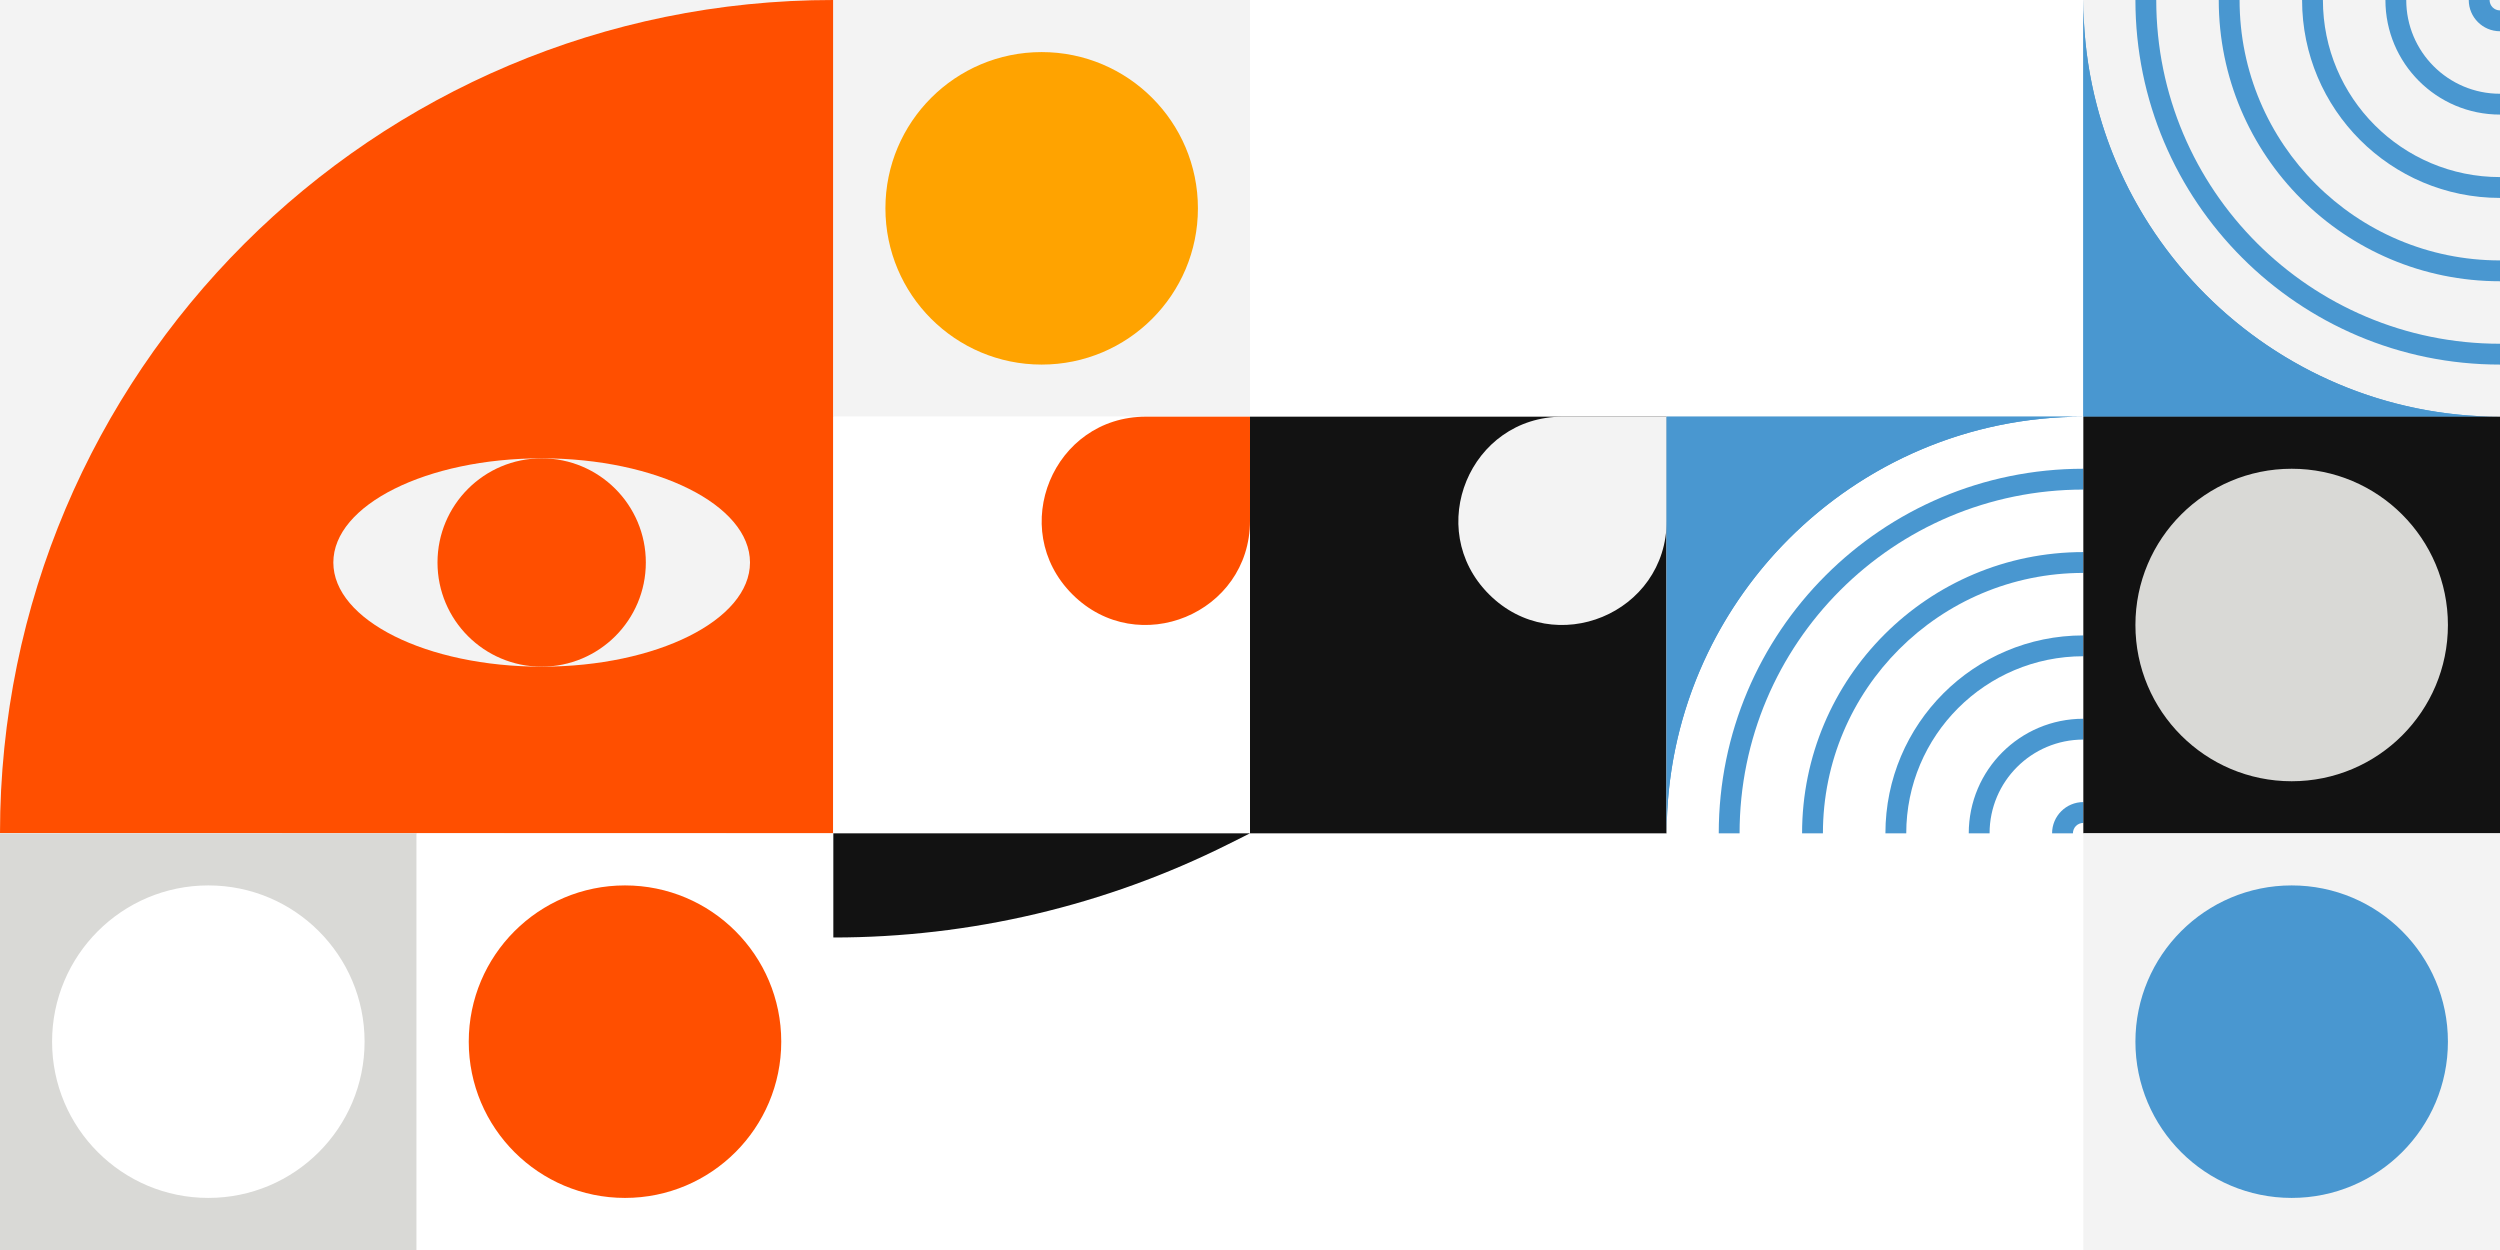
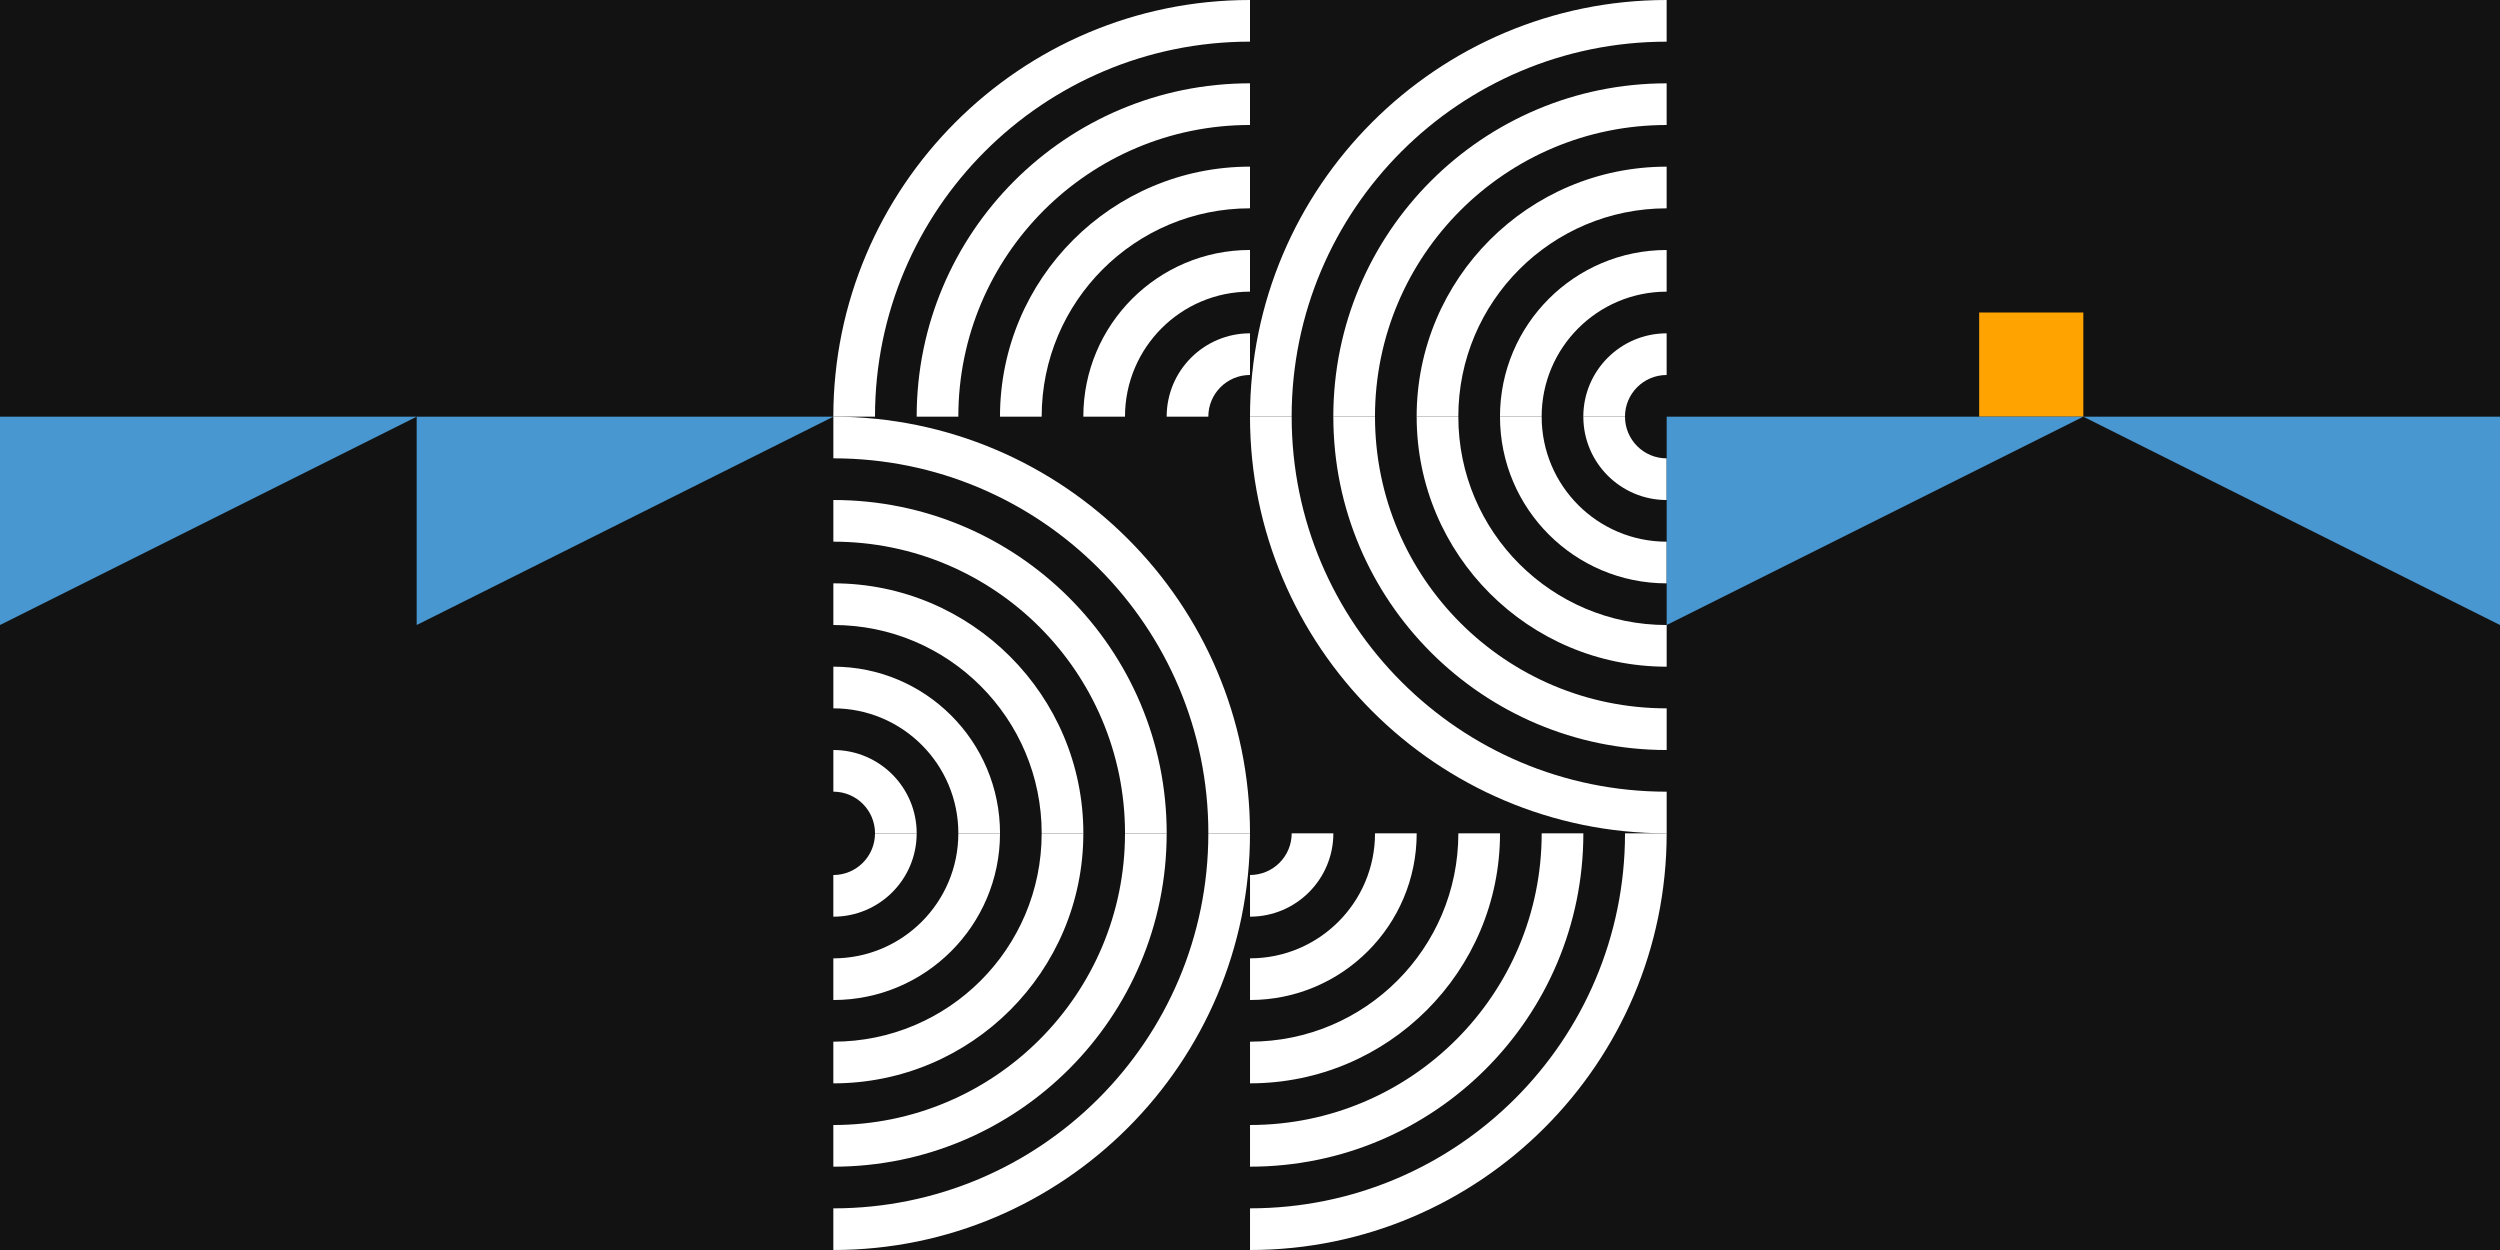
<svg xmlns="http://www.w3.org/2000/svg" version="1.1" width="1920" height="960" viewBox="0 0 1920 960">
-   <rect width="1920" height="960" fill="#FFFFFF" />
-   <rect x="0.000" y="0.000" width="640.000" height="640.000" fill="#F3F3F3" />
-   <g transform="translate(0.000,0.000) scale(3.2) rotate(180,100,100)">
-     <path d="M0,200h200V.06c-.03,110.46-89.58,199.98-200,199.94Z" fill="#F3F3F3" />
-     <path d="M0,200c110.42.03,199.97-89.49,200-199.94L.06,0l-.06,200Z" fill="#FF4F00" />
-     <ellipse cx="70" cy="65" rx="50" ry="25" fill="#F3F3F3" />
-     <circle cx="70" cy="65" r="25" fill="#FF4F00" />
+   <rect width="1920" height="960" fill="#121212" />
+   <g transform="translate(640.000,0.000) scale(1.6)">
+     <path d="M160 199.99H180C180 188.94 188.95 179.99 200 179.99V159.99C177.91 159.99 160 177.9 160 199.99Z" fill="#FFFFFF" />
+     <path d="M120 199.99H140C140 166.85 166.86 139.99 200 139.99V119.99C155.82 119.99 120 155.81 120 199.99Z" fill="#FFFFFF" />
+     <path d="M80 199.99H100C100 144.76 144.77 99.99 200 99.99V79.99C133.73 79.99 80 133.72 80 199.99Z" fill="#FFFFFF" />
+     <path d="M40 199.99H60C60 122.67 122.68 59.99 200 59.99V39.99C111.63 39.99 40 111.62 40 199.99Z" fill="#FFFFFF" />
+     <path d="M0 199.99H20C20 100.58 100.59 19.99 200 19.99V0C89.58 0 0 89.87 0 199.99Z" fill="#FFFFFF" />
  </g>
-   <rect x="640.000" y="0.000" width="320.000" height="320.000" fill="#F3F3F3" />
-   <g transform="translate(640.000,0.000) scale(1.6)">
-     <circle cx="100" cy="100" r="75" fill="#FFA300" />
+   <g transform="translate(1280.000,0.000) scale(-1.6,1.6) rotate(90,100,100)">
+     <path d="M160 199.99H180C180 188.94 188.95 179.99 200 179.99V159.99C177.91 159.99 160 177.9 160 199.99Z" fill="#FFFFFF" />
+     <path d="M120 199.99H140C140 166.85 166.86 139.99 200 139.99V119.99C155.82 119.99 120 155.81 120 199.99Z" fill="#FFFFFF" />
+     <path d="M80 199.99H100C100 144.76 144.77 99.99 200 99.99V79.99C133.73 79.99 80 133.72 80 199.99Z" fill="#FFFFFF" />
+     <path d="M40 199.99H60C60 122.67 122.68 59.99 200 59.99V39.99C111.63 39.99 40 111.62 40 199.99Z" fill="#FFFFFF" />
+     <path d="M0 199.99H20C20 100.58 100.59 19.99 200 19.99V0C89.58 0 0 89.87 0 199.99Z" fill="#FFFFFF" />
  </g>
-   <rect x="1600.000" y="0.000" width="320.000" height="320.000" fill="#F3F3F3" />
-   <g transform="translate(1600.000,0.000) scale(1.6)">
-     <path d="M0.008 0L0 0L0 200L200 200C89.876 200 0.008 110.417 0.008 0Z" fill="#4997D0" />
-     <path fill-rule="evenodd" clip-rule="evenodd" d="M179.933 199C85.73 189.563 10.414 114.42 1 20.004C0.344 13.425 0.008 6.751 0.008 0L0 0L0 200L200 200C193.229 200 186.535 199.661 179.933 199ZM171.614 199C83.533 186.485 13.508 116.612 1 28.352L1 199L171.614 199Z" fill="#4997D0" />
-     <path fill-rule="evenodd" clip-rule="evenodd" d="M35 0C35 91.127 108.873 165 200 165V175C103.35 175 25 96.65 25 0H35Z" fill="#4997D0" />
-     <path fill-rule="evenodd" clip-rule="evenodd" d="M75 0C75 69.036 130.964 125 200 125V135C125.442 135 65 74.558 65 0H75Z" fill="#4997D0" />
-     <path fill-rule="evenodd" clip-rule="evenodd" d="M115 0C115 46.944 153.056 85 200 85V95C147.533 95 105 52.467 105 0H115Z" fill="#4997D0" />
-     <path fill-rule="evenodd" clip-rule="evenodd" d="M155 0C155 24.853 175.147 45 200 45V55C169.624 55 145 30.376 145 0H155Z" fill="#4997D0" />
-     <path fill-rule="evenodd" clip-rule="evenodd" d="M195 0C195 2.761 197.239 5 200 5V15C191.716 15 185 8.284 185 0H195Z" fill="#4997D0" />
+   <g transform="translate(1280.000,0.000) scale(1.6) rotate(180,100,100)">
+     <path d="M50 0L50 50L0 50L0 0L50 0Z" fill="#FFA300" />
  </g>
-   <rect x="640.000" y="320.000" width="320.000" height="320.000" fill="#FFFFFF" />
-   <g transform="translate(640.000,320.000) scale(1.6) rotate(270,100,100)">
-     <path d="M150.05 200 C105.549 200 83.263 146.197 114.73 114.73 C146.197 83.263 200 105.549 200 150.05 L200 200 L150.05 200 Z" fill="#FF4F00" />
+   <g transform="translate(0.000,320.000) scale(1.6)">
+     <path d="M200 0L0 100L0 0L200 0Z" fill="#4997D0" />
  </g>
-   <rect x="960.000" y="320.000" width="320.000" height="320.000" fill="#121212" />
-   <g transform="translate(960.000,320.000) scale(1.6) rotate(270,100,100)">
-     <path d="M150.05 200 C105.549 200 83.263 146.197 114.73 114.73 C146.197 83.263 200 105.549 200 150.05 L200 200 L150.05 200 Z" fill="#F3F3F3" />
+   <g transform="translate(320.000,320.000) scale(1.6)">
+     <path d="M200 0L0 100L0 0L200 0Z" fill="#4997D0" />
  </g>
-   <rect x="1280.000" y="320.000" width="320.000" height="320.000" fill="#FFFFFF" />
-   <g transform="translate(1280.000,320.000) scale(1.6) rotate(90,100,100)">
-     <path d="M0.008 0L0 0L0 200L200 200C89.876 200 0.008 110.417 0.008 0Z" fill="#4997D0" />
-     <path fill-rule="evenodd" clip-rule="evenodd" d="M179.933 199C85.73 189.563 10.414 114.42 1 20.004C0.344 13.425 0.008 6.751 0.008 0L0 0L0 200L200 200C193.229 200 186.535 199.661 179.933 199ZM171.614 199C83.533 186.485 13.508 116.612 1 28.352L1 199L171.614 199Z" fill="#4997D0" />
-     <path fill-rule="evenodd" clip-rule="evenodd" d="M35 0C35 91.127 108.873 165 200 165V175C103.35 175 25 96.65 25 0H35Z" fill="#4997D0" />
-     <path fill-rule="evenodd" clip-rule="evenodd" d="M75 0C75 69.036 130.964 125 200 125V135C125.442 135 65 74.558 65 0H75Z" fill="#4997D0" />
-     <path fill-rule="evenodd" clip-rule="evenodd" d="M115 0C115 46.944 153.056 85 200 85V95C147.533 95 105 52.467 105 0H115Z" fill="#4997D0" />
-     <path fill-rule="evenodd" clip-rule="evenodd" d="M155 0C155 24.853 175.147 45 200 45V55C169.624 55 145 30.376 145 0H155Z" fill="#4997D0" />
-     <path fill-rule="evenodd" clip-rule="evenodd" d="M195 0C195 2.761 197.239 5 200 5V15C191.716 15 185 8.284 185 0H195Z" fill="#4997D0" />
+   <g transform="translate(640.000,320.000) scale(1.6) rotate(90,100,100)">
+     <path d="M160 199.99H180C180 188.94 188.95 179.99 200 179.99V159.99C177.91 159.99 160 177.9 160 199.99Z" fill="#FFFFFF" />
+     <path d="M120 199.99H140C140 166.85 166.86 139.99 200 139.99V119.99C155.82 119.99 120 155.81 120 199.99Z" fill="#FFFFFF" />
+     <path d="M80 199.99H100C100 144.76 144.77 99.99 200 99.99V79.99C133.73 79.99 80 133.72 80 199.99Z" fill="#FFFFFF" />
+     <path d="M40 199.99H60C60 122.67 122.68 59.99 200 59.99V39.99C111.63 39.99 40 111.62 40 199.99Z" fill="#FFFFFF" />
+     <path d="M0 199.99H20C20 100.58 100.59 19.99 200 19.99V0C89.58 0 0 89.87 0 199.99Z" fill="#FFFFFF" />
  </g>
-   <rect x="1600.000" y="320.000" width="320.000" height="320.000" fill="#121212" />
-   <g transform="translate(1600.000,320.000) scale(1.6) rotate(180,100,100)">
-     <circle cx="100" cy="100" r="75" fill="#D9D9D6" />
+   <g transform="translate(1280.000,320.000) scale(-1.6,1.6) rotate(180,100,100)">
+     <path d="M160 199.99H180C180 188.94 188.95 179.99 200 179.99V159.99C177.91 159.99 160 177.9 160 199.99Z" fill="#FFFFFF" />
+     <path d="M120 199.99H140C140 166.85 166.86 139.99 200 139.99V119.99C155.82 119.99 120 155.81 120 199.99Z" fill="#FFFFFF" />
+     <path d="M80 199.99H100C100 144.76 144.77 99.99 200 99.99V79.99C133.73 79.99 80 133.72 80 199.99Z" fill="#FFFFFF" />
+     <path d="M40 199.99H60C60 122.67 122.68 59.99 200 59.99V39.99C111.63 39.99 40 111.62 40 199.99Z" fill="#FFFFFF" />
+     <path d="M0 199.99H20C20 100.58 100.59 19.99 200 19.99V0C89.58 0 0 89.87 0 199.99Z" fill="#FFFFFF" />
  </g>
-   <rect x="0.000" y="640.000" width="320.000" height="320.000" fill="#D9D9D6" />
-   <g transform="translate(0.000,640.000) scale(1.6) rotate(90,100,100)">
-     <circle cx="100" cy="100" r="75" fill="#FFFFFF" />
+   <g transform="translate(1280.000,320.000) scale(1.6)">
+     <path d="M200 0L0 100L0 0L200 0Z" fill="#4997D0" />
  </g>
-   <rect x="320.000" y="640.000" width="320.000" height="320.000" fill="#FFFFFF" />
-   <g transform="translate(320.000,640.000) scale(1.6) rotate(90,100,100)">
-     <circle cx="100" cy="100" r="75" fill="#FF4F00" />
+   <g transform="translate(1920.000,320.000) scale(-1.6,1.6)">
+     <path d="M200 0L0 100L0 0L200 0Z" fill="#4997D0" />
  </g>
-   <rect x="640.000" y="640.000" width="320.000" height="320.000" fill="#FFFFFF" />
-   <g transform="translate(640.000,640.000) scale(1.6)">
-     <path d="M200 0 L189.443 5.279 C130.623 34.689 65.763 50 0 50 L0 0 L100 0 L200 0 Z" fill="#121212" />
+   <g transform="translate(640.000,640.000) scale(1.6) rotate(180,100,100)">
+     <path d="M160 199.99H180C180 188.94 188.95 179.99 200 179.99V159.99C177.91 159.99 160 177.9 160 199.99Z" fill="#FFFFFF" />
+     <path d="M120 199.99H140C140 166.85 166.86 139.99 200 139.99V119.99C155.82 119.99 120 155.81 120 199.99Z" fill="#FFFFFF" />
+     <path d="M80 199.99H100C100 144.76 144.77 99.99 200 99.99V79.99C133.73 79.99 80 133.72 80 199.99Z" fill="#FFFFFF" />
+     <path d="M40 199.99H60C60 122.67 122.68 59.99 200 59.99V39.99C111.63 39.99 40 111.62 40 199.99Z" fill="#FFFFFF" />
+     <path d="M0 199.99H20C20 100.58 100.59 19.99 200 19.99V0C89.58 0 0 89.87 0 199.99Z" fill="#FFFFFF" />
  </g>
-   <rect x="1600.000" y="640.000" width="320.000" height="320.000" fill="#F3F3F3" />
-   <g transform="translate(1600.000,640.000) scale(1.6) rotate(270,100,100)">
-     <circle cx="100" cy="100" r="75" fill="#4997D0" />
+   <g transform="translate(1280.000,640.000) scale(-1.6,1.6) rotate(270,100,100)">
+     <path d="M160 199.99H180C180 188.94 188.95 179.99 200 179.99V159.99C177.91 159.99 160 177.9 160 199.99Z" fill="#FFFFFF" />
+     <path d="M120 199.99H140C140 166.85 166.86 139.99 200 139.99V119.99C155.82 119.99 120 155.81 120 199.99Z" fill="#FFFFFF" />
+     <path d="M80 199.99H100C100 144.76 144.77 99.99 200 99.99V79.99C133.73 79.99 80 133.72 80 199.99Z" fill="#FFFFFF" />
+     <path d="M40 199.99H60C60 122.67 122.68 59.99 200 59.99V39.99C111.63 39.99 40 111.62 40 199.99Z" fill="#FFFFFF" />
+     <path d="M0 199.99H20C20 100.58 100.59 19.99 200 19.99V0C89.58 0 0 89.87 0 199.99Z" fill="#FFFFFF" />
  </g>
</svg>
